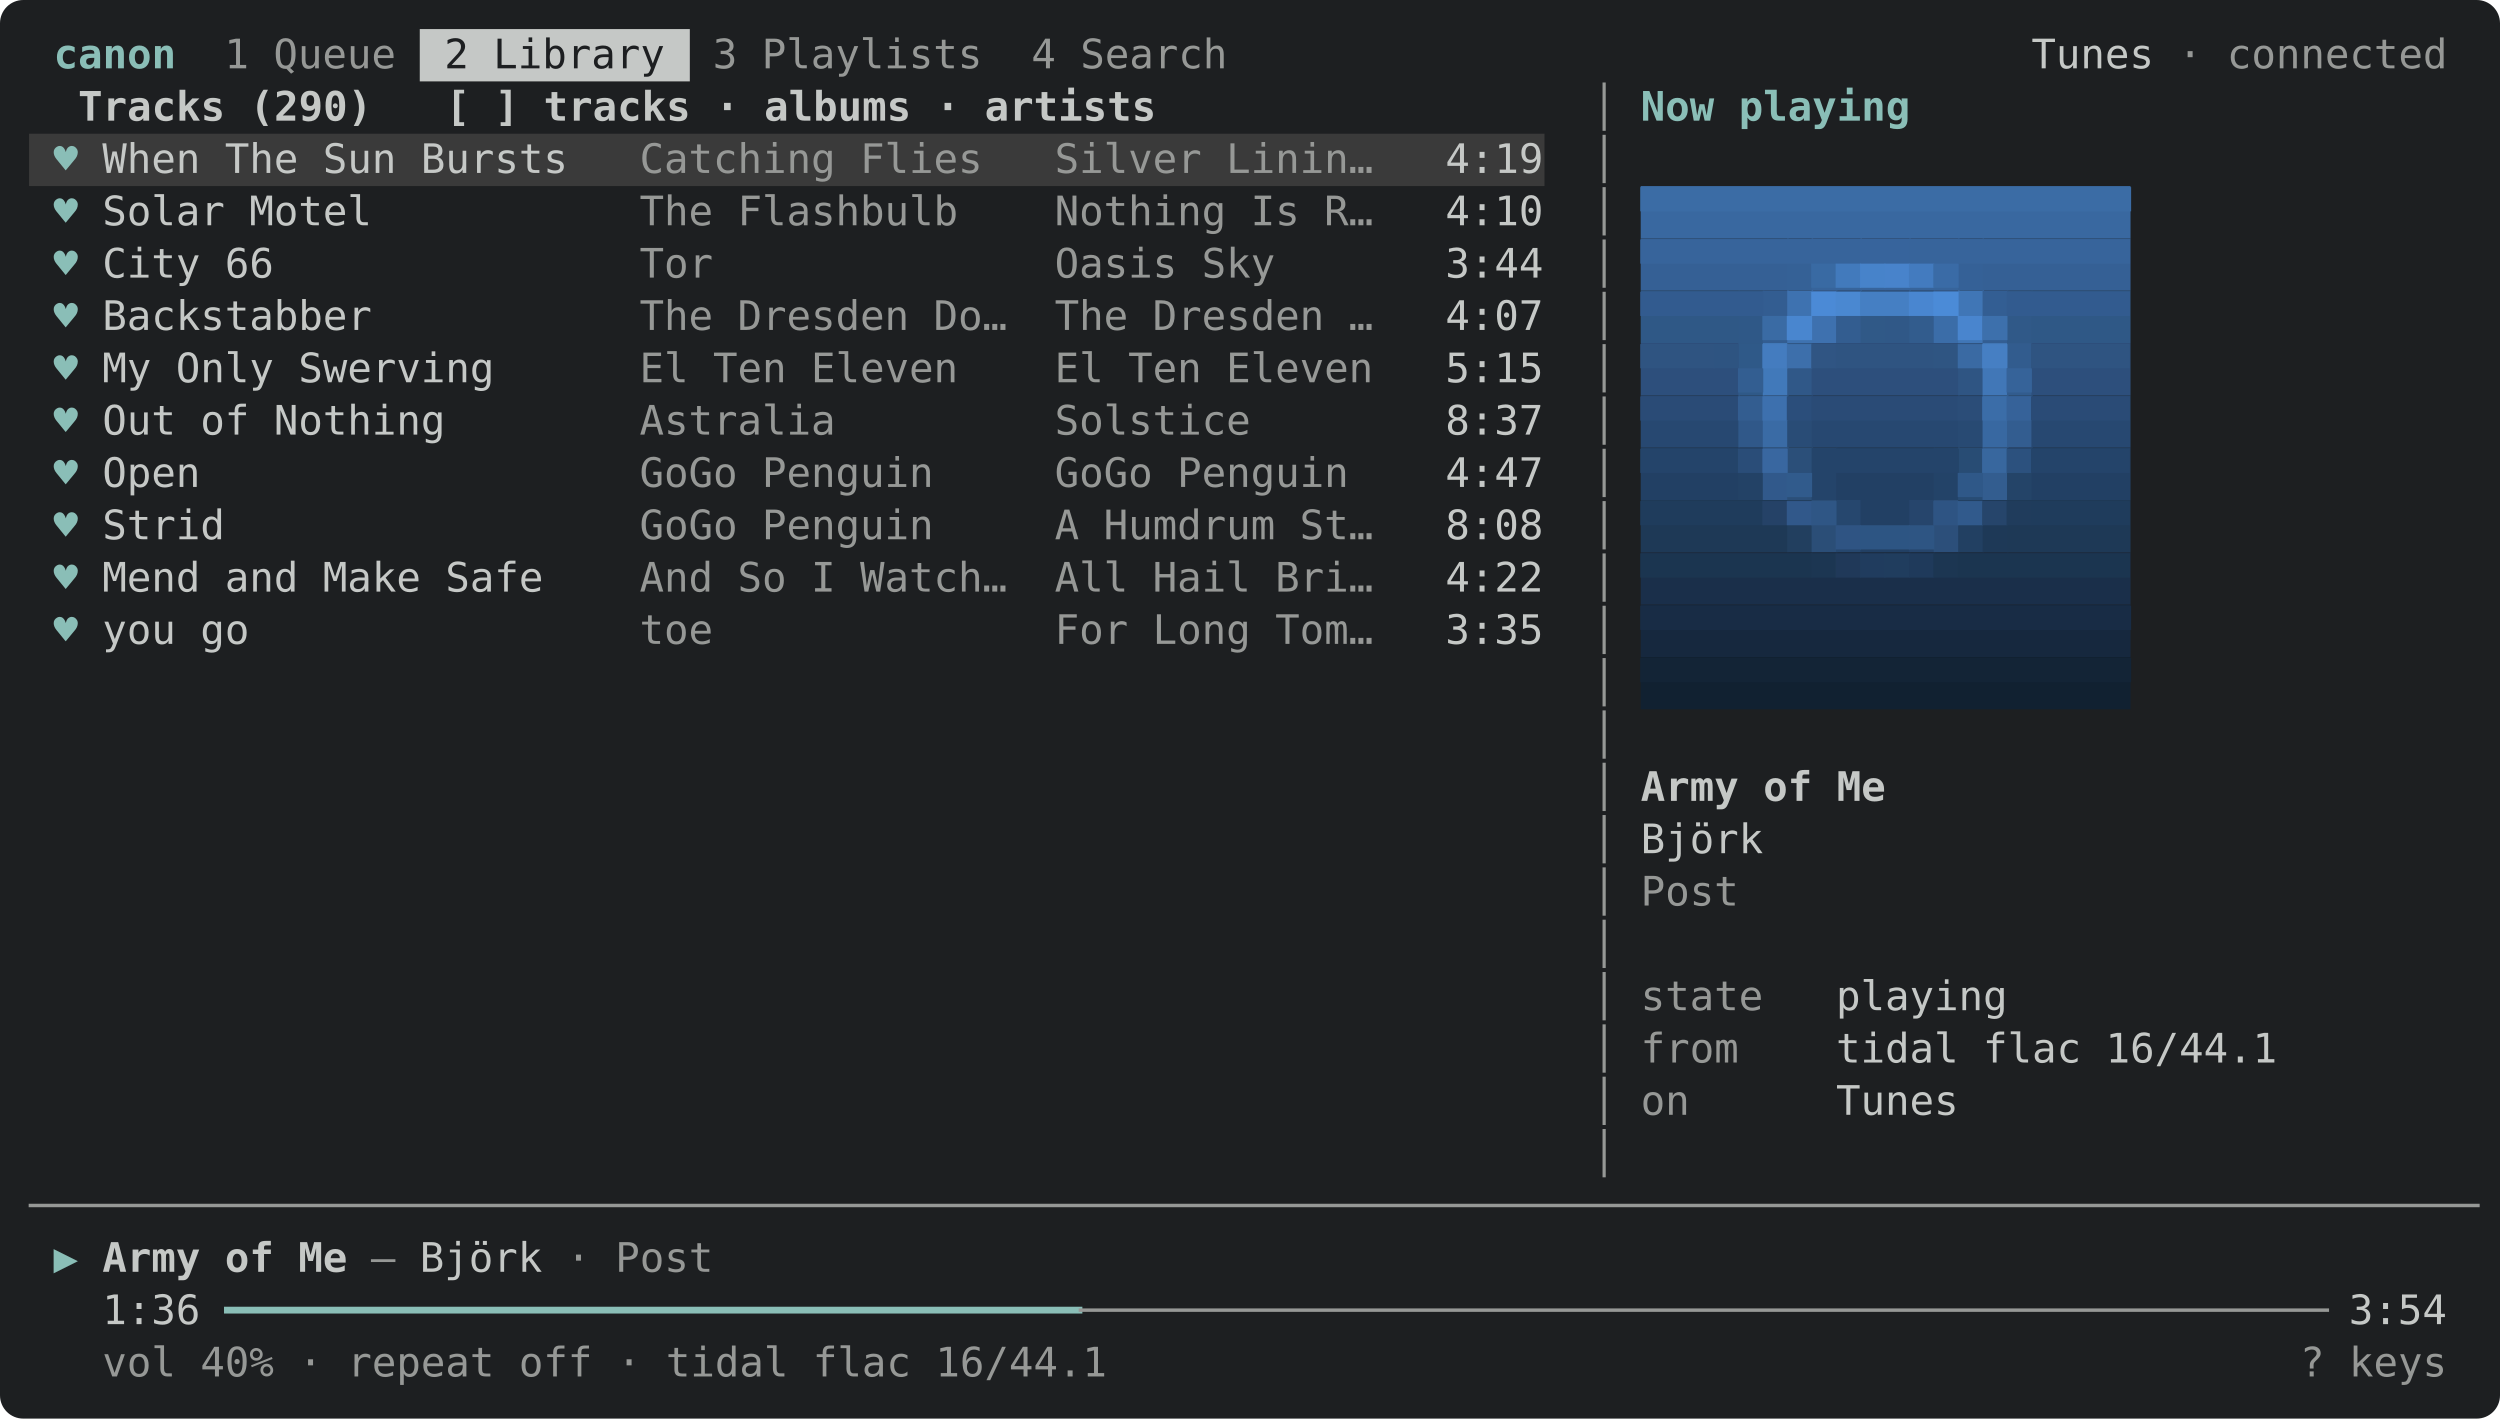
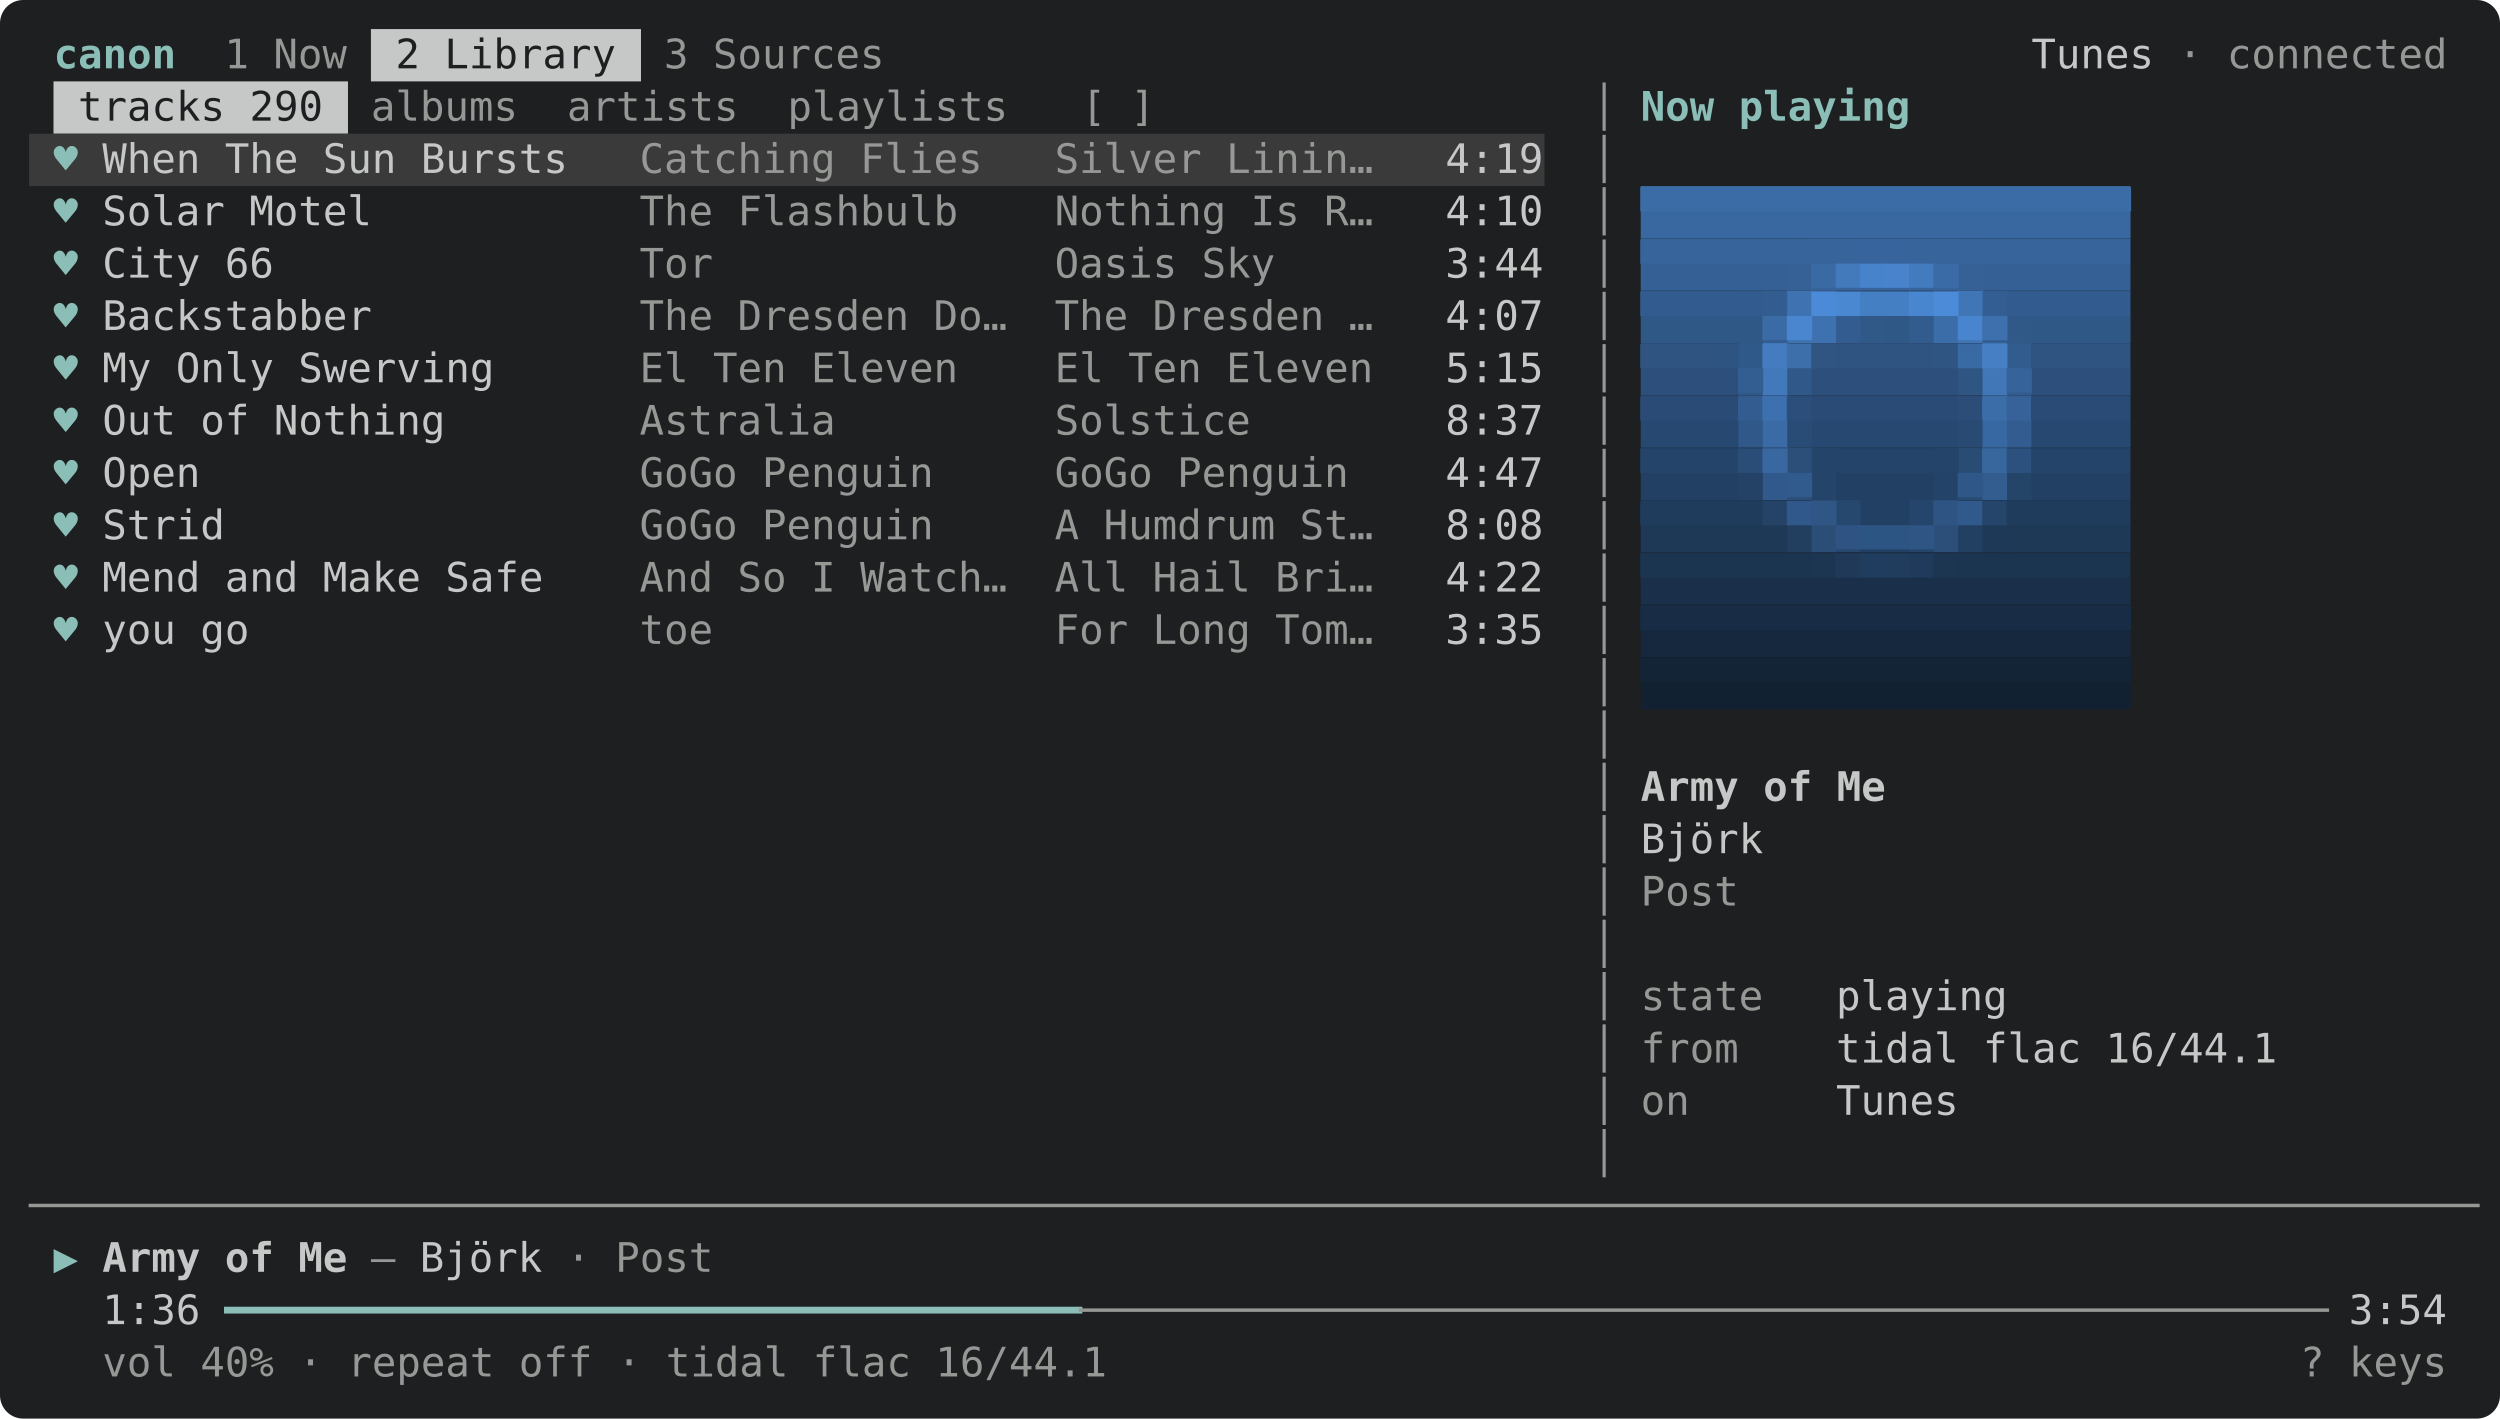
<svg xmlns="http://www.w3.org/2000/svg" width="860" height="488" viewBox="0 0 860 488" font-family="ui-monospace,'SF Mono','DejaVu Sans Mono',Menlo,Consolas,monospace" font-size="14">
  <style>
text{white-space:pre}
.b0{fill:#c5c8c6}
.b1{fill:#3a3a3a}
.b2{fill:#3968a0}
.b3{fill:#356095}
.b4{fill:#356196}
.b5{fill:#37649b}
.b6{fill:#37649c}
.b7{fill:#356197}
.b8{fill:#2f5886}
.b9{fill:#2f5887}
.b10{fill:#335d91}
.b11{fill:#3e72b0}
.b12{fill:#3e71af}
.b13{fill:#335d90}
.b14{fill:#305987}
.b15{fill:#305887}
.b16{fill:#325c8d}
.b17{fill:#3b6da8}
.b18{fill:#4076b6}
.b19{fill:#335e93}
.b20{fill:#305988}
.b21{fill:#2d4f7c}
.b22{fill:#2f5988}
.b23{fill:#4179ba}
.b24{fill:#305888}
.b25{fill:#2f5583}
.b26{fill:#4177b7}
.b27{fill:#325c8e}
.b28{fill:#274871}
.b29{fill:#305889}
.b30{fill:#3a6ba5}
.b31{fill:#294c76}
.b32{fill:#284a73}
.b33{fill:#3868a1}
.b34{fill:#224064}
.b35{fill:#234266}
.b36{fill:#31598b}
.b37{fill:#2b4f79}
.b38{fill:#24446a}
.b39{fill:#234368}
.b40{fill:#284c74}
.b41{fill:#335d8f}
.b42{fill:#244468}
.b43{fill:#1e3956}
.b44{fill:#223f5f}
.b45{fill:#2b4e77}
.b46{fill:#26476e}
.b47{fill:#26456c}
.b48{fill:#2c4f7a}
.b49{fill:#224062}
.b50{fill:#1e3957}
.b51{fill:#1a2f4a}
.b52{fill:#16283e}
.b53{fill:#112131}
.s0{fill:#8abeb7;font-weight:bold}
.s1{fill:#969896}
.s2{fill:#1d1f21}
- .s3{font-weight:bold}
- .s4{fill:#8abeb7}
- .s5{fill:#3b6ca5}
- .s6{fill:#37649b}
- .s7{fill:#396aa3}
- .s8{fill:#427abc}
- .s9{fill:#4783ca}
- .s10{fill:#4883cb}
- .s11{fill:#437bbf}
- .s12{fill:#3a6ba6}
- .s13{fill:#325b8f}
- .s14{fill:#3a6ba4}
- .s15{fill:#4986cf}
- .s16{fill:#4b8ad6}
- .s17{fill:#4a88d1}
- .s18{fill:#457fc3}
- .s19{fill:#4986d0}
- .s20{fill:#4b8bd7}
- .s21{fill:#4985ce}
- .s22{fill:#3d70ac}
- .s23{fill:#2f5481}
- .s24{fill:#2e5481}
- .s25{fill:#335e91}
- .s26{fill:#447cbf}
- .s27{fill:#3d6fab}
- .s28{fill:#305583}
- .s29{fill:#2f5582}
- .s30{fill:#3a6aa3}
- .s31{fill:#467fc3}
- .s32{fill:#366399}
- .s33{fill:#2a4b76}
- .s34{fill:#335d90}
- .s35{fill:#3d70ae}
- .s36{fill:#2b4e7b}
- .s37{fill:#2b4d78}
- .s38{fill:#3b6da8}
- .s39{fill:#366299}
- .s40{fill:#24446a}
- .s41{fill:#2a4d78}
- .s42{fill:#3967a0}
- .s43{fill:#315b8c}
- .s44{fill:#2f5888}
- .s45{fill:#38679e}
- .s46{fill:#2c517e}
- .s47{fill:#1f3c5c}
- .s48{fill:#254267}
- .s49{fill:#31588a}
- .s50{fill:#2f5685}
- .s51{fill:#2f5483}
- .s52{fill:#2d5583}
- .s53{fill:#2e5583}
- .s54{fill:#2e5483}
- .s55{fill:#315a8c}
- .s56{fill:#26456b}
- .s57{fill:#203c5c}
- .s58{fill:#1b3550}
- .s59{fill:#1c3652}
- .s60{fill:#203959}
- .s61{fill:#203c5e}
- .s62{fill:#203d5e}
- .s63{fill:#1f3a5b}
- .s64{fill:#182c45}
- .s65{fill:#132436}
+ .s3{fill:#8abeb7}
+ .s4{fill:#3b6ca5}
+ .s5{fill:#37649b}
+ .s6{fill:#396aa3}
+ .s7{fill:#427abc}
+ .s8{fill:#4783ca}
+ .s9{fill:#4883cb}
+ .s10{fill:#437bbf}
+ .s11{fill:#3a6ba6}
+ .s12{fill:#325b8f}
+ .s13{fill:#3a6ba4}
+ .s14{fill:#4986cf}
+ .s15{fill:#4b8ad6}
+ .s16{fill:#4a88d1}
+ .s17{fill:#457fc3}
+ .s18{fill:#4986d0}
+ .s19{fill:#4b8bd7}
+ .s20{fill:#4985ce}
+ .s21{fill:#3d70ac}
+ .s22{fill:#2f5481}
+ .s23{fill:#2e5481}
+ .s24{fill:#335e91}
+ .s25{fill:#447cbf}
+ .s26{fill:#3d6fab}
+ .s27{fill:#305583}
+ .s28{fill:#2f5582}
+ .s29{fill:#3a6aa3}
+ .s30{fill:#467fc3}
+ .s31{fill:#366399}
+ .s32{fill:#2a4b76}
+ .s33{fill:#335d90}
+ .s34{fill:#3d70ae}
+ .s35{fill:#2b4e7b}
+ .s36{fill:#2b4d78}
+ .s37{fill:#3b6da8}
+ .s38{fill:#366299}
+ .s39{fill:#24446a}
+ .s40{fill:#2a4d78}
+ .s41{fill:#3967a0}
+ .s42{fill:#315b8c}
+ .s43{fill:#2f5888}
+ .s44{fill:#38679e}
+ .s45{fill:#2c517e}
+ .s46{fill:#1f3c5c}
+ .s47{fill:#254267}
+ .s48{fill:#31588a}
+ .s49{fill:#2f5685}
+ .s50{fill:#2f5483}
+ .s51{fill:#2d5583}
+ .s52{fill:#2e5583}
+ .s53{fill:#2e5483}
+ .s54{fill:#315a8c}
+ .s55{fill:#26456b}
+ .s56{fill:#203c5c}
+ .s57{fill:#1b3550}
+ .s58{fill:#1c3652}
+ .s59{fill:#203959}
+ .s60{fill:#203c5e}
+ .s61{fill:#203d5e}
+ .s62{fill:#1f3a5b}
+ .s63{fill:#182c45}
+ .s64{fill:#132436}
+ .s65{font-weight:bold}
</style>
  <rect x="0" y="0" width="860" height="488" rx="8" fill="#1d1f21" />
-   <rect class="b0" x="144.4" y="10.0" width="92.9" height="18.0" />
+   <rect class="b0" x="127.6" y="10.0" width="92.9" height="18.0" />
+   <rect class="b0" x="18.4" y="28.0" width="101.3" height="18.0" />
  <rect class="b1" x="10.0" y="46.0" width="521.3" height="18.0" />
  <rect class="b2" x="564.4" y="64.0" width="168.5" height="18.0" />
  <rect class="b3" x="564.4" y="82.0" width="50.9" height="18.0" />
  <rect class="b4" x="614.8" y="82.0" width="8.9" height="18.0" />
  <rect class="b5" x="623.2" y="82.0" width="17.3" height="18.0" />
  <rect class="b6" x="640.0" y="82.0" width="17.3" height="18.0" />
  <rect class="b5" x="656.8" y="82.0" width="17.3" height="18.0" />
  <rect class="b7" x="673.6" y="82.0" width="8.9" height="18.0" />
  <rect class="b3" x="682.0" y="82.0" width="50.9" height="18.0" />
  <rect class="b8" x="564.4" y="100.0" width="34.1" height="18.0" />
  <rect class="b9" x="598.0" y="100.0" width="8.9" height="18.0" />
  <rect class="b10" x="606.4" y="100.0" width="8.9" height="18.0" />
  <rect class="b11" x="614.8" y="100.0" width="8.9" height="18.0" />
  <rect class="b12" x="623.2" y="100.0" width="8.9" height="18.0" />
  <rect class="b13" x="631.6" y="100.0" width="8.9" height="18.0" />
  <rect class="b14" x="640.0" y="100.0" width="8.9" height="18.0" />
  <rect class="b15" x="648.4" y="100.0" width="8.9" height="18.0" />
  <rect class="b16" x="656.8" y="100.0" width="8.9" height="18.0" />
  <rect class="b17" x="665.2" y="100.0" width="8.9" height="18.0" />
  <rect class="b18" x="673.6" y="100.0" width="8.9" height="18.0" />
  <rect class="b19" x="682.0" y="100.0" width="8.9" height="18.0" />
  <rect class="b20" x="690.4" y="100.0" width="8.9" height="18.0" />
  <rect class="b8" x="698.8" y="100.0" width="34.1" height="18.0" />
  <rect class="b21" x="564.4" y="118.0" width="34.1" height="18.0" />
  <rect class="b22" x="598.0" y="118.0" width="8.9" height="18.0" />
  <rect class="b23" x="606.4" y="118.0" width="8.9" height="18.0" />
  <rect class="b24" x="614.8" y="118.0" width="8.9" height="18.0" />
  <rect class="b21" x="623.2" y="118.0" width="50.9" height="18.0" />
  <rect class="b25" x="673.6" y="118.0" width="8.9" height="18.0" />
  <rect class="b26" x="682.0" y="118.0" width="8.9" height="18.0" />
  <rect class="b27" x="690.4" y="118.0" width="8.9" height="18.0" />
  <rect class="b21" x="698.8" y="118.0" width="34.1" height="18.0" />
  <rect class="b28" x="564.4" y="136.0" width="34.1" height="18.0" />
  <rect class="b29" x="598.0" y="136.0" width="8.9" height="18.0" />
  <rect class="b30" x="606.4" y="136.0" width="8.9" height="18.0" />
  <rect class="b31" x="614.8" y="136.0" width="8.9" height="18.0" />
  <rect class="b28" x="623.2" y="136.0" width="50.9" height="18.0" />
  <rect class="b32" x="673.6" y="136.0" width="8.9" height="18.0" />
  <rect class="b33" x="682.0" y="136.0" width="8.9" height="18.0" />
  <rect class="b13" x="690.4" y="136.0" width="8.9" height="18.0" />
  <rect class="b28" x="698.8" y="136.0" width="34.1" height="18.0" />
  <rect class="b34" x="564.4" y="154.0" width="34.1" height="18.0" />
  <rect class="b35" x="598.0" y="154.0" width="8.9" height="18.0" />
  <rect class="b36" x="606.4" y="154.0" width="8.9" height="18.0" />
  <rect class="b37" x="614.8" y="154.0" width="8.9" height="18.0" />
  <rect class="b38" x="623.2" y="154.0" width="8.9" height="18.0" />
  <rect class="b34" x="631.6" y="154.0" width="34.1" height="18.0" />
  <rect class="b39" x="665.2" y="154.0" width="8.9" height="18.0" />
  <rect class="b40" x="673.6" y="154.0" width="8.9" height="18.0" />
  <rect class="b41" x="682.0" y="154.0" width="8.9" height="18.0" />
  <rect class="b42" x="690.4" y="154.0" width="8.9" height="18.0" />
  <rect class="b34" x="698.8" y="154.0" width="34.1" height="18.0" />
  <rect class="b43" x="564.4" y="172.0" width="50.9" height="18.0" />
  <rect class="b44" x="614.8" y="172.0" width="8.9" height="18.0" />
  <rect class="b45" x="623.2" y="172.0" width="8.9" height="18.0" />
  <rect class="b46" x="631.6" y="172.0" width="8.9" height="18.0" />
  <rect class="b34" x="640.0" y="172.0" width="17.3" height="18.0" />
  <rect class="b47" x="656.8" y="172.0" width="8.9" height="18.0" />
  <rect class="b48" x="665.2" y="172.0" width="8.9" height="18.0" />
  <rect class="b49" x="673.6" y="172.0" width="8.9" height="18.0" />
  <rect class="b50" x="682.0" y="172.0" width="8.9" height="18.0" />
  <rect class="b43" x="690.4" y="172.0" width="42.5" height="18.0" />
  <rect class="b51" x="564.4" y="190.0" width="168.5" height="18.0" />
  <rect class="b52" x="564.4" y="208.0" width="168.5" height="18.0" />
  <rect class="b53" x="564.4" y="226.0" width="168.5" height="18.0" />
  <g fill="#c5c8c6">
    <text xml:space="preserve" y="23.5">
      <tspan x="10.0" class="s0"> canon</tspan>
-       <tspan x="77.2" class="s1">1 Queue</tspan>
-       <tspan x="144.4" class="s2"> 2 Library</tspan>
-       <tspan x="245.2" class="s1">3 Playlists  4 Search</tspan>
+       <tspan x="77.2" class="s1">1 Now</tspan>
+       <tspan x="127.6" class="s2"> 2 Library</tspan>
+       <tspan x="228.4" class="s1">3 Sources</tspan>
      <tspan x="698.8">Tunes</tspan>
      <tspan x="749.2" class="s1">· connected</tspan>
    </text>
    <text xml:space="preserve" y="41.5">
-       <tspan x="10.0" class="s3">  Tracks (290)   [ ] tracks · albums · artists</tspan>
+       <tspan x="18.4" class="s2"> tracks 290</tspan>
+       <tspan x="127.6" class="s1">albums  artists  playlists   [ ]</tspan>
      <tspan x="547.6" class="s1">│</tspan>
      <tspan x="564.4" class="s0">Now playing</tspan>
    </text>
    <text xml:space="preserve" y="59.5">
-       <tspan x="18.4" class="s4">♥</tspan>
+       <tspan x="18.4" class="s3">♥</tspan>
      <tspan x="35.2">When The Sun Bursts</tspan>
      <tspan x="220.0" class="s1">Catching Flies</tspan>
      <tspan x="362.8" class="s1">Silver Linin…</tspan>
      <tspan x="497.2">4:19</tspan>
      <tspan x="547.6" class="s1">│</tspan>
    </text>
    <text xml:space="preserve" y="77.5">
-       <tspan x="18.4" class="s4">♥</tspan>
+       <tspan x="18.4" class="s3">♥</tspan>
      <tspan x="35.2">Solar Motel</tspan>
      <tspan x="220.0" class="s1">The Flashbulb</tspan>
      <tspan x="362.8" class="s1">Nothing Is R…</tspan>
      <tspan x="497.2">4:10</tspan>
      <tspan x="547.6" class="s1">│</tspan>
-       <tspan x="564.4" class="s5">▀▀▀▀▀▀▀▀▀▀▀▀▀▀▀▀▀▀▀▀</tspan>
+       <tspan x="564.4" class="s4">▀▀▀▀▀▀▀▀▀▀▀▀▀▀▀▀▀▀▀▀</tspan>
    </text>
    <text xml:space="preserve" y="95.5">
-       <tspan x="18.4" class="s4">♥</tspan>
+       <tspan x="18.4" class="s3">♥</tspan>
      <tspan x="35.2">City 66</tspan>
      <tspan x="220.0" class="s1">Tor</tspan>
      <tspan x="362.8" class="s1">Oasis Sky</tspan>
      <tspan x="497.2">3:44</tspan>
      <tspan x="547.6" class="s1">│</tspan>
-       <tspan x="564.4" class="s6">▀▀▀▀▀▀▀</tspan>
-       <tspan x="623.2" class="s7">▄</tspan>
-       <tspan x="631.6" class="s8">▄</tspan>
-       <tspan x="640.0" class="s9">▄</tspan>
-       <tspan x="648.4" class="s10">▄</tspan>
-       <tspan x="656.8" class="s11">▄</tspan>
-       <tspan x="665.2" class="s12">▄</tspan>
-       <tspan x="673.6" class="s6">▀▀▀▀▀▀▀</tspan>
+       <tspan x="564.4" class="s5">▀▀▀▀▀▀▀</tspan>
+       <tspan x="623.2" class="s6">▄</tspan>
+       <tspan x="631.6" class="s7">▄</tspan>
+       <tspan x="640.0" class="s8">▄</tspan>
+       <tspan x="648.4" class="s9">▄</tspan>
+       <tspan x="656.8" class="s10">▄</tspan>
+       <tspan x="665.2" class="s11">▄</tspan>
+       <tspan x="673.6" class="s5">▀▀▀▀▀▀▀</tspan>
    </text>
    <text xml:space="preserve" y="113.5">
-       <tspan x="18.4" class="s4">♥</tspan>
+       <tspan x="18.4" class="s3">♥</tspan>
      <tspan x="35.2">Backstabber</tspan>
      <tspan x="220.0" class="s1">The Dresden Do…</tspan>
      <tspan x="362.8" class="s1">The Dresden …</tspan>
      <tspan x="497.2">4:07</tspan>
      <tspan x="547.6" class="s1">│</tspan>
-       <tspan x="564.4" class="s13">▀▀▀▀▀</tspan>
-       <tspan x="606.4" class="s14">▄</tspan>
-       <tspan x="614.8" class="s15">▄</tspan>
-       <tspan x="623.2" class="s16">▀</tspan>
-       <tspan x="631.6" class="s17">▀</tspan>
-       <tspan x="640.0" class="s18">▀▀</tspan>
-       <tspan x="656.8" class="s19">▀</tspan>
-       <tspan x="665.2" class="s20">▀</tspan>
-       <tspan x="673.6" class="s21">▄</tspan>
-       <tspan x="682.0" class="s22">▄</tspan>
-       <tspan x="690.4" class="s13">▀▀▀▀▀</tspan>
+       <tspan x="564.4" class="s12">▀▀▀▀▀</tspan>
+       <tspan x="606.4" class="s13">▄</tspan>
+       <tspan x="614.8" class="s14">▄</tspan>
+       <tspan x="623.2" class="s15">▀</tspan>
+       <tspan x="631.6" class="s16">▀</tspan>
+       <tspan x="640.0" class="s17">▀▀</tspan>
+       <tspan x="656.8" class="s18">▀</tspan>
+       <tspan x="665.2" class="s19">▀</tspan>
+       <tspan x="673.6" class="s20">▄</tspan>
+       <tspan x="682.0" class="s21">▄</tspan>
+       <tspan x="690.4" class="s12">▀▀▀▀▀</tspan>
    </text>
    <text xml:space="preserve" y="131.5">
-       <tspan x="18.4" class="s4">♥</tspan>
+       <tspan x="18.4" class="s3">♥</tspan>
      <tspan x="35.2">My Only Swerving</tspan>
      <tspan x="220.0" class="s1">El Ten Eleven</tspan>
      <tspan x="362.8" class="s1">El Ten Eleven</tspan>
      <tspan x="497.2">5:15</tspan>
      <tspan x="547.6" class="s1">│</tspan>
-       <tspan x="564.4" class="s23">▀▀▀</tspan>
-       <tspan x="589.6" class="s24">▀</tspan>
-       <tspan x="598.0" class="s25">▄</tspan>
-       <tspan x="606.4" class="s26">▀</tspan>
-       <tspan x="614.8" class="s27">▀</tspan>
-       <tspan x="623.2" class="s28">▀</tspan>
-       <tspan x="631.6" class="s23">▀▀▀▀</tspan>
-       <tspan x="665.2" class="s29">▀</tspan>
-       <tspan x="673.6" class="s30">▀</tspan>
-       <tspan x="682.0" class="s31">▀</tspan>
-       <tspan x="690.4" class="s32">▄</tspan>
-       <tspan x="698.8" class="s23">▀▀▀▀</tspan>
+       <tspan x="564.4" class="s22">▀▀▀</tspan>
+       <tspan x="589.6" class="s23">▀</tspan>
+       <tspan x="598.0" class="s24">▄</tspan>
+       <tspan x="606.4" class="s25">▀</tspan>
+       <tspan x="614.8" class="s26">▀</tspan>
+       <tspan x="623.2" class="s27">▀</tspan>
+       <tspan x="631.6" class="s22">▀▀▀▀</tspan>
+       <tspan x="665.2" class="s28">▀</tspan>
+       <tspan x="673.6" class="s29">▀</tspan>
+       <tspan x="682.0" class="s30">▀</tspan>
+       <tspan x="690.4" class="s31">▄</tspan>
+       <tspan x="698.8" class="s22">▀▀▀▀</tspan>
    </text>
    <text xml:space="preserve" y="149.5">
-       <tspan x="18.4" class="s4">♥</tspan>
+       <tspan x="18.4" class="s3">♥</tspan>
      <tspan x="35.2">Out of Nothing</tspan>
      <tspan x="220.0" class="s1">Astralia</tspan>
      <tspan x="362.8" class="s1">Solstice</tspan>
      <tspan x="497.2">8:37</tspan>
      <tspan x="547.6" class="s1">│</tspan>
-       <tspan x="564.4" class="s33">▀▀▀▀</tspan>
-       <tspan x="598.0" class="s34">▀</tspan>
-       <tspan x="606.4" class="s35">▀</tspan>
-       <tspan x="614.8" class="s36">▀</tspan>
-       <tspan x="623.2" class="s33">▀▀▀▀▀▀</tspan>
-       <tspan x="673.6" class="s37">▀</tspan>
-       <tspan x="682.0" class="s38">▀</tspan>
-       <tspan x="690.4" class="s39">▀</tspan>
-       <tspan x="698.8" class="s33">▀▀▀▀</tspan>
+       <tspan x="564.4" class="s32">▀▀▀▀</tspan>
+       <tspan x="598.0" class="s33">▀</tspan>
+       <tspan x="606.4" class="s34">▀</tspan>
+       <tspan x="614.8" class="s35">▀</tspan>
+       <tspan x="623.2" class="s32">▀▀▀▀▀▀</tspan>
+       <tspan x="673.6" class="s36">▀</tspan>
+       <tspan x="682.0" class="s37">▀</tspan>
+       <tspan x="690.4" class="s38">▀</tspan>
+       <tspan x="698.8" class="s32">▀▀▀▀</tspan>
    </text>
    <text xml:space="preserve" y="167.5">
-       <tspan x="18.4" class="s4">♥</tspan>
+       <tspan x="18.4" class="s3">♥</tspan>
      <tspan x="35.2">Open</tspan>
      <tspan x="220.0" class="s1">GoGo Penguin</tspan>
      <tspan x="362.8" class="s1">GoGo Penguin</tspan>
      <tspan x="497.2">4:47</tspan>
      <tspan x="547.6" class="s1">│</tspan>
-       <tspan x="564.4" class="s40">▀▀▀▀</tspan>
-       <tspan x="598.0" class="s41">▀</tspan>
-       <tspan x="606.4" class="s42">▀</tspan>
-       <tspan x="614.8" class="s43">▄</tspan>
-       <tspan x="631.6" class="s40">▀▀▀▀▀</tspan>
-       <tspan x="673.6" class="s44">▄</tspan>
-       <tspan x="682.0" class="s45">▀</tspan>
-       <tspan x="690.4" class="s46">▀</tspan>
-       <tspan x="698.8" class="s40">▀▀▀▀</tspan>
+       <tspan x="564.4" class="s39">▀▀▀▀</tspan>
+       <tspan x="598.0" class="s40">▀</tspan>
+       <tspan x="606.4" class="s41">▀</tspan>
+       <tspan x="614.8" class="s42">▄</tspan>
+       <tspan x="631.6" class="s39">▀▀▀▀▀</tspan>
+       <tspan x="673.6" class="s43">▄</tspan>
+       <tspan x="682.0" class="s44">▀</tspan>
+       <tspan x="690.4" class="s45">▀</tspan>
+       <tspan x="698.8" class="s39">▀▀▀▀</tspan>
    </text>
    <text xml:space="preserve" y="185.5">
-       <tspan x="18.4" class="s4">♥</tspan>
+       <tspan x="18.4" class="s3">♥</tspan>
      <tspan x="35.2">Strid</tspan>
      <tspan x="220.0" class="s1">GoGo Penguin</tspan>
      <tspan x="362.8" class="s1">A Humdrum St…</tspan>
      <tspan x="497.2">8:08</tspan>
      <tspan x="547.6" class="s1">│</tspan>
-       <tspan x="564.4" class="s47">▀▀▀▀▀</tspan>
-       <tspan x="606.4" class="s48">▀</tspan>
-       <tspan x="614.8" class="s49">▀</tspan>
-       <tspan x="623.2" class="s50">▀</tspan>
-       <tspan x="631.6" class="s51">▄</tspan>
-       <tspan x="640.0" class="s52">▄▄</tspan>
-       <tspan x="656.8" class="s53">▄</tspan>
-       <tspan x="665.2" class="s54">▀</tspan>
-       <tspan x="673.6" class="s55">▀</tspan>
-       <tspan x="682.0" class="s56">▀</tspan>
-       <tspan x="690.4" class="s57">▀</tspan>
-       <tspan x="698.8" class="s47">▀▀▀▀</tspan>
+       <tspan x="564.4" class="s46">▀▀▀▀▀</tspan>
+       <tspan x="606.4" class="s47">▀</tspan>
+       <tspan x="614.8" class="s48">▀</tspan>
+       <tspan x="623.2" class="s49">▀</tspan>
+       <tspan x="631.6" class="s50">▄</tspan>
+       <tspan x="640.0" class="s51">▄▄</tspan>
+       <tspan x="656.8" class="s52">▄</tspan>
+       <tspan x="665.2" class="s53">▀</tspan>
+       <tspan x="673.6" class="s54">▀</tspan>
+       <tspan x="682.0" class="s55">▀</tspan>
+       <tspan x="690.4" class="s56">▀</tspan>
+       <tspan x="698.8" class="s46">▀▀▀▀</tspan>
    </text>
    <text xml:space="preserve" y="203.5">
-       <tspan x="18.4" class="s4">♥</tspan>
+       <tspan x="18.4" class="s3">♥</tspan>
      <tspan x="35.2">Mend and Make Safe</tspan>
      <tspan x="220.0" class="s1">And So I Watch…</tspan>
      <tspan x="362.8" class="s1">All Hail Bri…</tspan>
      <tspan x="497.2">4:22</tspan>
      <tspan x="547.6" class="s1">│</tspan>
-       <tspan x="564.4" class="s58">▀▀▀▀▀▀▀</tspan>
-       <tspan x="623.2" class="s59">▀</tspan>
-       <tspan x="631.6" class="s60">▀</tspan>
-       <tspan x="640.0" class="s61">▀</tspan>
-       <tspan x="648.4" class="s62">▀</tspan>
-       <tspan x="656.8" class="s63">▀</tspan>
-       <tspan x="665.2" class="s59">▀</tspan>
-       <tspan x="673.6" class="s58">▀▀▀▀▀▀▀</tspan>
+       <tspan x="564.4" class="s57">▀▀▀▀▀▀▀</tspan>
+       <tspan x="623.2" class="s58">▀</tspan>
+       <tspan x="631.6" class="s59">▀</tspan>
+       <tspan x="640.0" class="s60">▀</tspan>
+       <tspan x="648.4" class="s61">▀</tspan>
+       <tspan x="656.8" class="s62">▀</tspan>
+       <tspan x="665.2" class="s58">▀</tspan>
+       <tspan x="673.6" class="s57">▀▀▀▀▀▀▀</tspan>
    </text>
    <text xml:space="preserve" y="221.5">
-       <tspan x="18.4" class="s4">♥</tspan>
+       <tspan x="18.4" class="s3">♥</tspan>
      <tspan x="35.2">you go</tspan>
      <tspan x="220.0" class="s1">toe</tspan>
      <tspan x="362.8" class="s1">For Long Tom…</tspan>
      <tspan x="497.2">3:35</tspan>
      <tspan x="547.6" class="s1">│</tspan>
+       <tspan x="564.4" class="s63">▀▀▀▀▀▀▀▀▀▀▀▀▀▀▀▀▀▀▀▀</tspan>
+     </text>
+     <text xml:space="preserve" y="239.5">
+       <tspan x="547.6" class="s1">│</tspan>
      <tspan x="564.4" class="s64">▀▀▀▀▀▀▀▀▀▀▀▀▀▀▀▀▀▀▀▀</tspan>
    </text>
-     <text xml:space="preserve" y="239.5">
-       <tspan x="547.6" class="s1">│</tspan>
-       <tspan x="564.4" class="s65">▀▀▀▀▀▀▀▀▀▀▀▀▀▀▀▀▀▀▀▀</tspan>
-     </text>
    <text xml:space="preserve" y="257.5">
      <tspan x="547.6" class="s1">│</tspan>
    </text>
    <text xml:space="preserve" y="275.5">
      <tspan x="547.6" class="s1">│</tspan>
-       <tspan x="564.4" class="s3">Army of Me</tspan>
+       <tspan x="564.4" class="s65">Army of Me</tspan>
    </text>
    <text xml:space="preserve" y="293.5">
      <tspan x="547.6" class="s1">│</tspan>
      <tspan x="564.4">Björk</tspan>
    </text>
    <text xml:space="preserve" y="311.5">
      <tspan x="547.6" class="s1">│</tspan>
      <tspan x="564.4" class="s1">Post</tspan>
    </text>
    <text xml:space="preserve" y="329.5">
      <tspan x="547.6" class="s1">│</tspan>
    </text>
    <text xml:space="preserve" y="347.5">
      <tspan x="547.6" class="s1">│</tspan>
      <tspan x="564.4" class="s1">state</tspan>
      <tspan x="631.6">playing</tspan>
    </text>
    <text xml:space="preserve" y="365.5">
      <tspan x="547.6" class="s1">│</tspan>
      <tspan x="564.4" class="s1">from</tspan>
      <tspan x="631.6">tidal flac 16/44.1</tspan>
    </text>
    <text xml:space="preserve" y="383.5">
      <tspan x="547.6" class="s1">│</tspan>
      <tspan x="564.4" class="s1">on</tspan>
      <tspan x="631.6">Tunes</tspan>
    </text>
    <text xml:space="preserve" y="401.5">
      <tspan x="547.6" class="s1">│</tspan>
    </text>
    <text xml:space="preserve" y="419.5">
      <tspan x="10.0" class="s1">────────────────────────────────────────────────────────────────────────────────────────────────────</tspan>
    </text>
    <text xml:space="preserve" y="437.5">
-       <tspan x="18.4" class="s4">▶</tspan>
-       <tspan x="35.2" class="s3">Army of Me</tspan>
+       <tspan x="18.4" class="s3">▶</tspan>
+       <tspan x="35.2" class="s65">Army of Me</tspan>
      <tspan x="127.6" class="s1">—</tspan>
      <tspan x="144.4">Björk</tspan>
      <tspan x="194.8" class="s1">· Post</tspan>
    </text>
    <text xml:space="preserve" y="455.5">
      <tspan x="35.2">1:36</tspan>
-       <tspan x="77.2" class="s4">━━━━━━━━━━━━━━━━━━━━━━━━━━━━━━━━━━━</tspan>
+       <tspan x="77.2" class="s3">━━━━━━━━━━━━━━━━━━━━━━━━━━━━━━━━━━━</tspan>
      <tspan x="371.2" class="s1">───────────────────────────────────────────────────</tspan>
      <tspan x="808.0">3:54</tspan>
    </text>
    <text xml:space="preserve" y="473.5">
      <tspan x="35.2" class="s1">vol 40% · repeat off · tidal flac 16/44.1</tspan>
      <tspan x="791.2" class="s1">? keys</tspan>
    </text>
  </g>
</svg>
